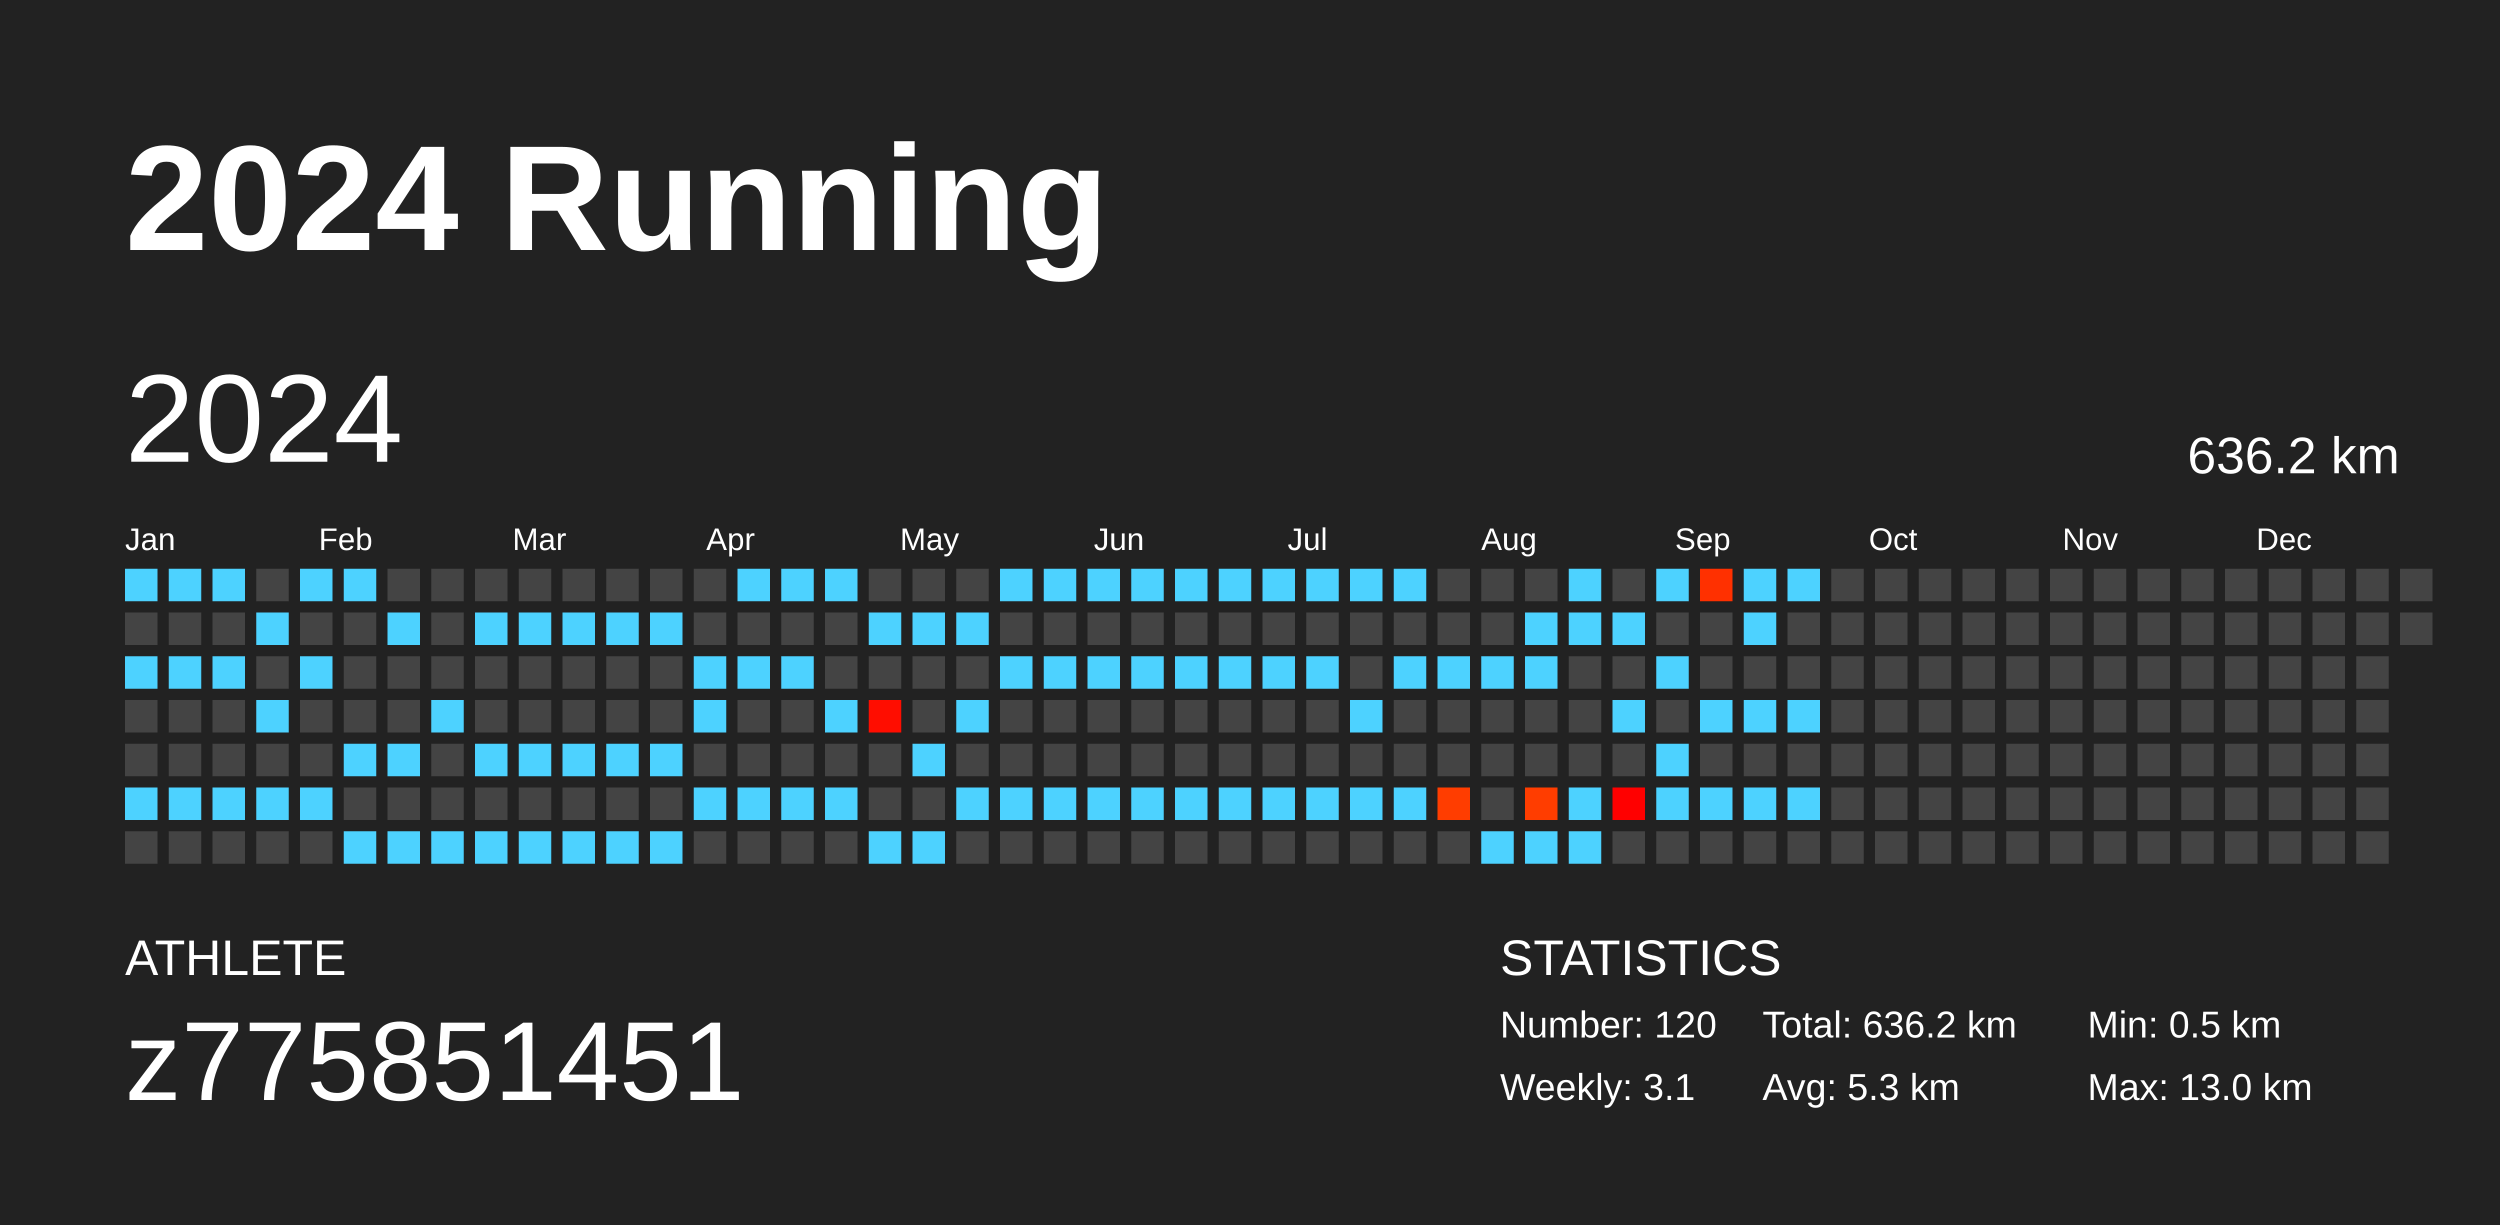
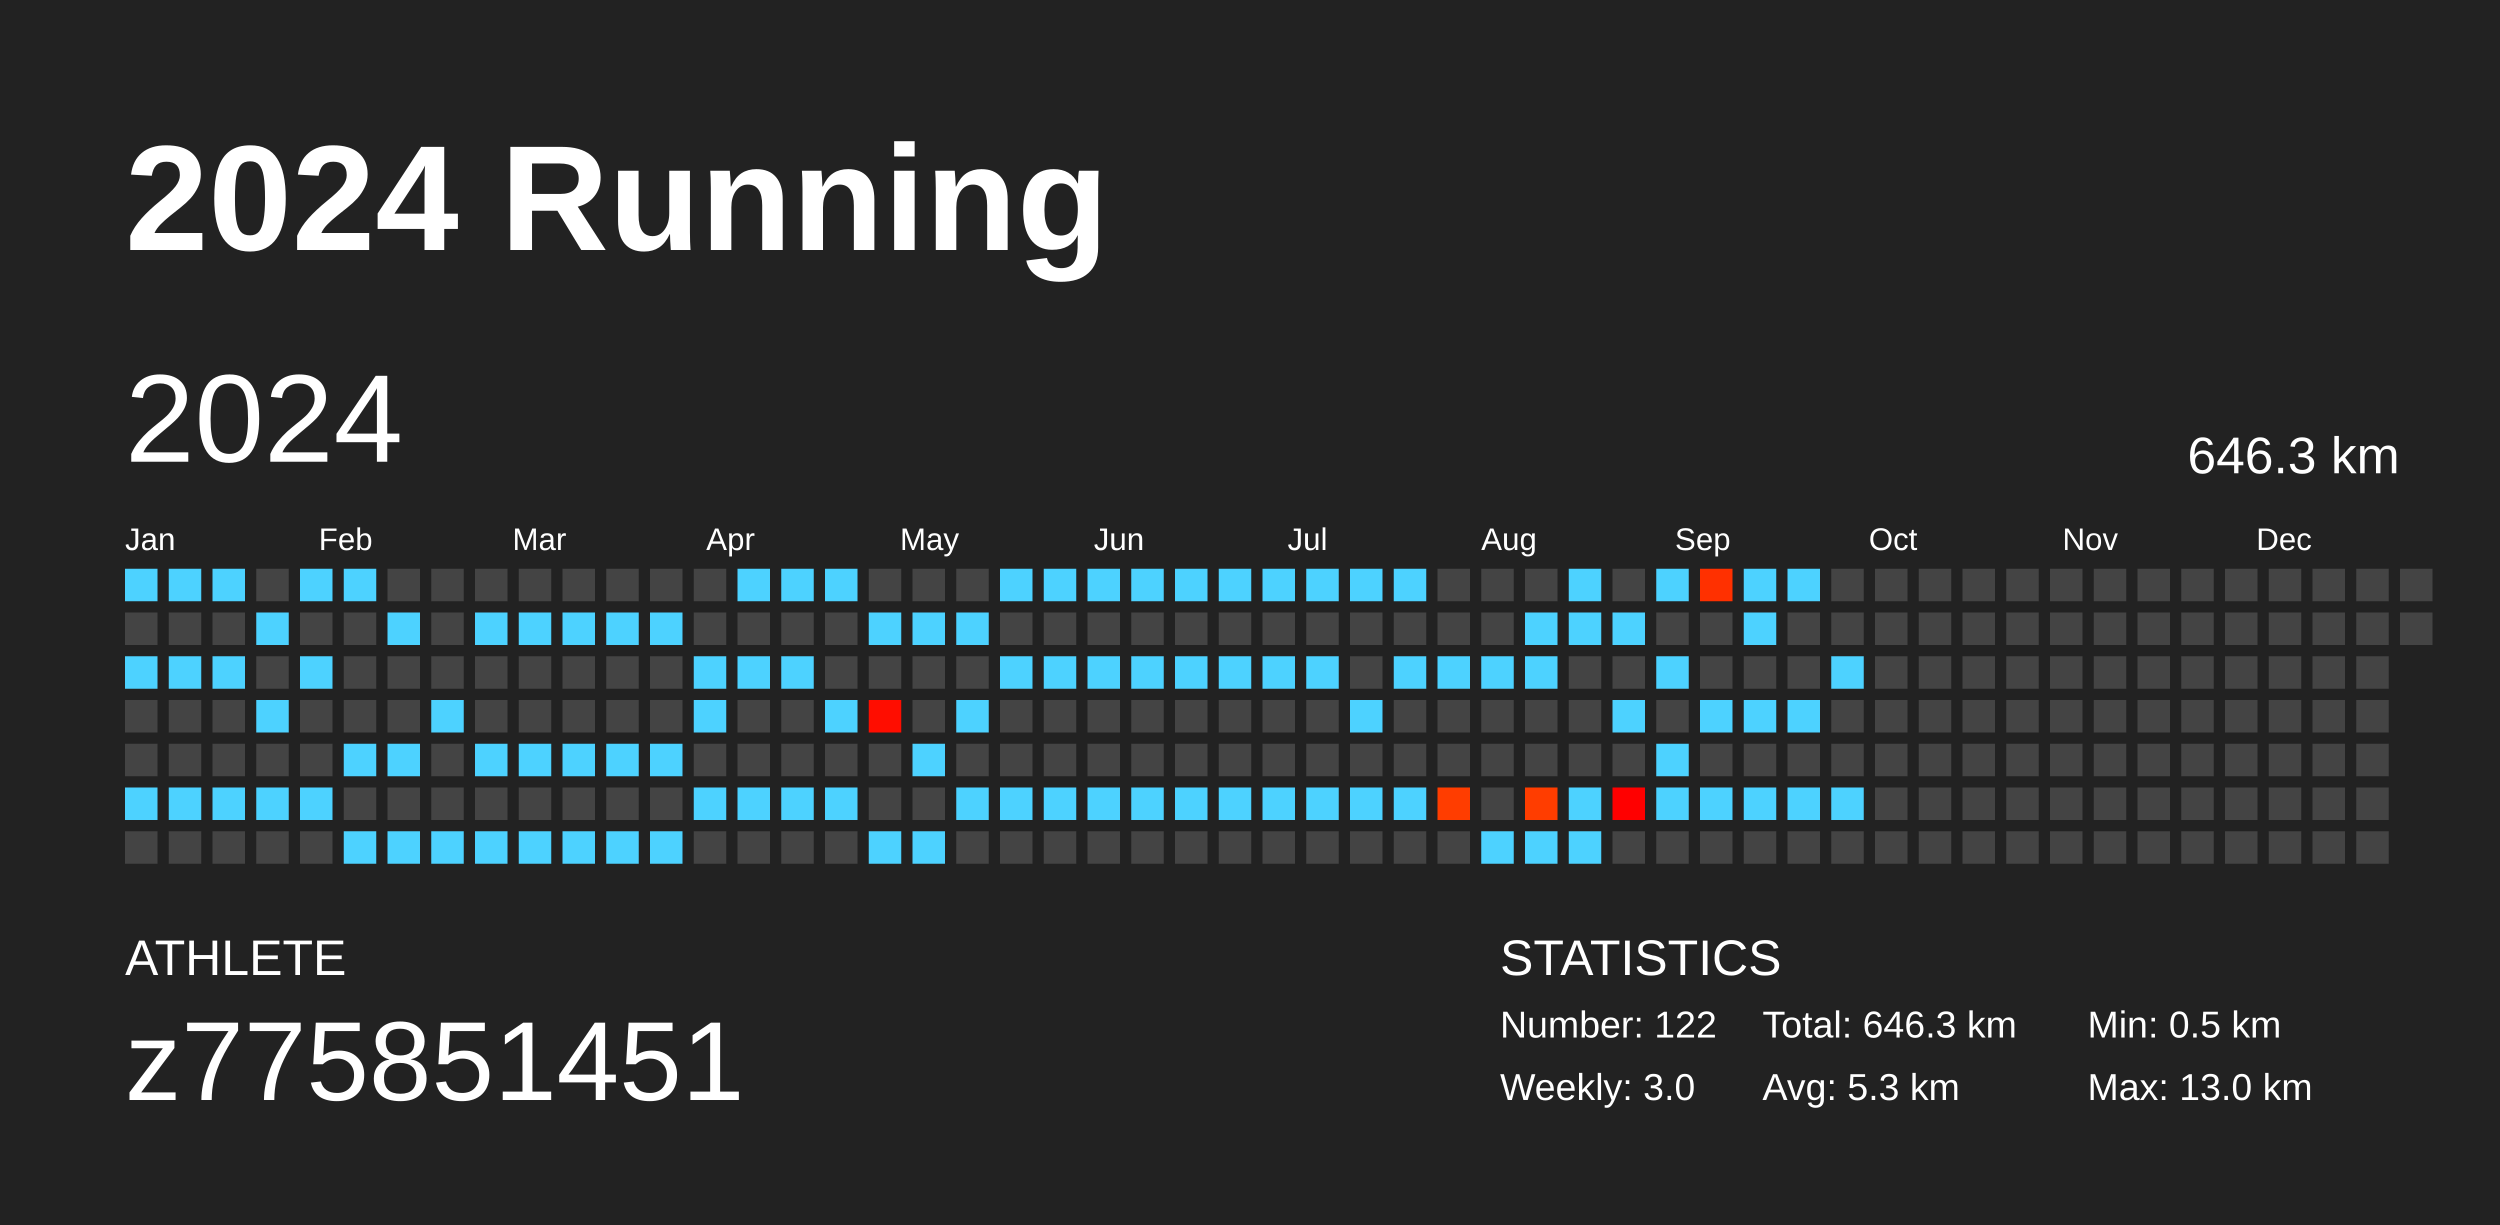
<svg xmlns="http://www.w3.org/2000/svg" baseProfile="full" height="98mm" version="1.1" viewBox="0,0,200,98" width="200mm">
  <defs />
  <rect fill="#222222" height="98" width="200" x="0" y="0" />
  <text fill="#FFFFFF" style="font-size:12px; font-family:Arial; font-weight:bold;" x="10" y="20">2024 Running</text>
  <text fill="#FFFFFF" style="font-size:4px; font-family:Arial" x="10" y="78">ATHLETE</text>
  <text fill="#FFFFFF" style="font-size:9px; font-family:Arial" x="10" y="88">z775851451</text>
  <text fill="#FFFFFF" style="font-size:4px; font-family:Arial" x="120" y="78">STATISTICS</text>
-   <text fill="#FFFFFF" style="font-size:3px; font-family:Arial" x="120" y="83">Number: 120</text>
-   <text fill="#FFFFFF" style="font-size:3px; font-family:Arial" x="120" y="88">Weekly: 3.1</text>
-   <text fill="#FFFFFF" style="font-size:3px; font-family:Arial" x="141" y="83">Total: 636.2 km</text>
+   <text fill="#FFFFFF" style="font-size:3px; font-family:Arial" x="120" y="83">Number: 122</text>
+   <text fill="#FFFFFF" style="font-size:3px; font-family:Arial" x="120" y="88">Weekly: 3.0</text>
+   <text fill="#FFFFFF" style="font-size:3px; font-family:Arial" x="141" y="83">Total: 646.3 km</text>
  <text fill="#FFFFFF" style="font-size:3px; font-family:Arial" x="141" y="88">Avg: 5.3 km</text>
  <text fill="#FFFFFF" style="font-size:3px; font-family:Arial" x="167" y="83">Min: 0.5 km</text>
  <text fill="#FFFFFF" style="font-size:3px; font-family:Arial" x="167" y="88">Max: 13.0 km</text>
  <text dominant-baseline="hanging" fill="#FFFFFF" style="font-size:10.0px; font-family:Arial;" x="10" y="30">2024</text>
-   <text dominant-baseline="hanging" fill="#FFFFFF" style="font-size:4.125px; font-family:Arial;" x="175" y="35">636.2 km</text>
+   <text dominant-baseline="hanging" fill="#FFFFFF" style="font-size:4.125px; font-family:Arial;" x="175" y="35">646.3 km</text>
  <text fill="#FFFFFF" style="font-size:2.5px; font-family:Arial" x="10.0" y="44">Jan</text>
  <text fill="#FFFFFF" style="font-size:2.5px; font-family:Arial" x="25.5" y="44">Feb</text>
  <text fill="#FFFFFF" style="font-size:2.5px; font-family:Arial" x="41.0" y="44">Mar</text>
  <text fill="#FFFFFF" style="font-size:2.5px; font-family:Arial" x="56.5" y="44">Apr</text>
  <text fill="#FFFFFF" style="font-size:2.5px; font-family:Arial" x="72.0" y="44">May</text>
  <text fill="#FFFFFF" style="font-size:2.5px; font-family:Arial" x="87.5" y="44">Jun</text>
  <text fill="#FFFFFF" style="font-size:2.5px; font-family:Arial" x="103.0" y="44">Jul</text>
  <text fill="#FFFFFF" style="font-size:2.5px; font-family:Arial" x="118.5" y="44">Aug</text>
  <text fill="#FFFFFF" style="font-size:2.5px; font-family:Arial" x="134.0" y="44">Sep</text>
  <text fill="#FFFFFF" style="font-size:2.5px; font-family:Arial" x="149.5" y="44">Oct</text>
  <text fill="#FFFFFF" style="font-size:2.5px; font-family:Arial" x="165.0" y="44">Nov</text>
  <text fill="#FFFFFF" style="font-size:2.5px; font-family:Arial" x="180.5" y="44">Dec</text>
  <rect fill="#4dd2ff" height="2.6" width="2.6" x="10.0" y="45.5" />
  <rect fill="#444444" height="2.6" width="2.6" x="10.0" y="49.0" />
  <rect fill="#4dd2ff" height="2.6" width="2.6" x="10.0" y="52.5" />
  <rect fill="#444444" height="2.6" width="2.6" x="10.0" y="56.0" />
  <rect fill="#444444" height="2.6" width="2.6" x="10.0" y="59.5" />
  <rect fill="#4dd2ff" height="2.6" width="2.6" x="10.0" y="63.0" />
  <rect fill="#444444" height="2.6" width="2.6" x="10.0" y="66.5" />
  <rect fill="#4dd2ff" height="2.6" width="2.6" x="13.5" y="45.5" />
  <rect fill="#444444" height="2.6" width="2.6" x="13.5" y="49.0" />
  <rect fill="#4dd2ff" height="2.6" width="2.6" x="13.5" y="52.5" />
  <rect fill="#444444" height="2.6" width="2.6" x="13.5" y="56.0" />
  <rect fill="#444444" height="2.6" width="2.6" x="13.5" y="59.5" />
  <rect fill="#4dd2ff" height="2.6" width="2.6" x="13.5" y="63.0" />
  <rect fill="#444444" height="2.6" width="2.6" x="13.5" y="66.5" />
  <rect fill="#4dd2ff" height="2.6" width="2.6" x="17.0" y="45.5" />
  <rect fill="#444444" height="2.6" width="2.6" x="17.0" y="49.0" />
  <rect fill="#4dd2ff" height="2.6" width="2.6" x="17.0" y="52.5" />
  <rect fill="#444444" height="2.6" width="2.6" x="17.0" y="56.0" />
  <rect fill="#444444" height="2.6" width="2.6" x="17.0" y="59.5" />
  <rect fill="#4dd2ff" height="2.6" width="2.6" x="17.0" y="63.0" />
  <rect fill="#444444" height="2.6" width="2.6" x="17.0" y="66.5" />
  <rect fill="#444444" height="2.6" width="2.6" x="20.5" y="45.5" />
  <rect fill="#4dd2ff" height="2.6" width="2.6" x="20.5" y="49.0" />
  <rect fill="#444444" height="2.6" width="2.6" x="20.5" y="52.5" />
  <rect fill="#4dd2ff" height="2.6" width="2.6" x="20.5" y="56.0" />
  <rect fill="#444444" height="2.6" width="2.6" x="20.5" y="59.5" />
  <rect fill="#4dd2ff" height="2.6" width="2.6" x="20.5" y="63.0" />
  <rect fill="#444444" height="2.6" width="2.6" x="20.5" y="66.5" />
  <rect fill="#4dd2ff" height="2.6" width="2.6" x="24.0" y="45.5" />
  <rect fill="#444444" height="2.6" width="2.6" x="24.0" y="49.0" />
  <rect fill="#4dd2ff" height="2.6" width="2.6" x="24.0" y="52.5" />
  <rect fill="#444444" height="2.6" width="2.6" x="24.0" y="56.0" />
  <rect fill="#444444" height="2.6" width="2.6" x="24.0" y="59.5" />
  <rect fill="#4dd2ff" height="2.6" width="2.6" x="24.0" y="63.0" />
  <rect fill="#444444" height="2.6" width="2.6" x="24.0" y="66.5" />
  <rect fill="#4dd2ff" height="2.6" width="2.6" x="27.5" y="45.5" />
  <rect fill="#444444" height="2.6" width="2.6" x="27.5" y="49.0" />
  <rect fill="#444444" height="2.6" width="2.6" x="27.5" y="52.5" />
  <rect fill="#444444" height="2.6" width="2.6" x="27.5" y="56.0" />
  <rect fill="#4dd2ff" height="2.6" width="2.6" x="27.5" y="59.5" />
  <rect fill="#444444" height="2.6" width="2.6" x="27.5" y="63.0" />
  <rect fill="#4dd2ff" height="2.6" width="2.6" x="27.5" y="66.5" />
  <rect fill="#444444" height="2.6" width="2.6" x="31.0" y="45.5" />
  <rect fill="#4dd2ff" height="2.6" width="2.6" x="31.0" y="49.0" />
  <rect fill="#444444" height="2.6" width="2.6" x="31.0" y="52.5" />
  <rect fill="#444444" height="2.6" width="2.6" x="31.0" y="56.0" />
  <rect fill="#4dd2ff" height="2.6" width="2.6" x="31.0" y="59.5" />
  <rect fill="#444444" height="2.6" width="2.6" x="31.0" y="63.0" />
  <rect fill="#4dd2ff" height="2.6" width="2.6" x="31.0" y="66.5" />
  <rect fill="#444444" height="2.6" width="2.6" x="34.5" y="45.5" />
  <rect fill="#444444" height="2.6" width="2.6" x="34.5" y="49.0" />
  <rect fill="#444444" height="2.6" width="2.6" x="34.5" y="52.5" />
  <rect fill="#4dd2ff" height="2.6" width="2.6" x="34.5" y="56.0" />
  <rect fill="#444444" height="2.6" width="2.6" x="34.5" y="59.5" />
  <rect fill="#444444" height="2.6" width="2.6" x="34.5" y="63.0" />
  <rect fill="#4dd2ff" height="2.6" width="2.6" x="34.5" y="66.5" />
  <rect fill="#444444" height="2.6" width="2.6" x="38.0" y="45.5" />
  <rect fill="#4dd2ff" height="2.6" width="2.6" x="38.0" y="49.0" />
  <rect fill="#444444" height="2.6" width="2.6" x="38.0" y="52.5" />
  <rect fill="#444444" height="2.6" width="2.6" x="38.0" y="56.0" />
  <rect fill="#4dd2ff" height="2.6" width="2.6" x="38.0" y="59.5" />
  <rect fill="#444444" height="2.6" width="2.6" x="38.0" y="63.0" />
  <rect fill="#4dd2ff" height="2.6" width="2.6" x="38.0" y="66.5" />
  <rect fill="#444444" height="2.6" width="2.6" x="41.5" y="45.5" />
  <rect fill="#4dd2ff" height="2.6" width="2.6" x="41.5" y="49.0" />
  <rect fill="#444444" height="2.6" width="2.6" x="41.5" y="52.5" />
  <rect fill="#444444" height="2.6" width="2.6" x="41.5" y="56.0" />
  <rect fill="#4dd2ff" height="2.6" width="2.6" x="41.5" y="59.5" />
  <rect fill="#444444" height="2.6" width="2.6" x="41.5" y="63.0" />
  <rect fill="#4dd2ff" height="2.6" width="2.6" x="41.5" y="66.5" />
  <rect fill="#444444" height="2.6" width="2.6" x="45.0" y="45.5" />
  <rect fill="#4dd2ff" height="2.6" width="2.6" x="45.0" y="49.0" />
  <rect fill="#444444" height="2.6" width="2.6" x="45.0" y="52.5" />
  <rect fill="#444444" height="2.6" width="2.6" x="45.0" y="56.0" />
  <rect fill="#4dd2ff" height="2.6" width="2.6" x="45.0" y="59.5" />
  <rect fill="#444444" height="2.6" width="2.6" x="45.0" y="63.0" />
  <rect fill="#4dd2ff" height="2.6" width="2.6" x="45.0" y="66.5" />
  <rect fill="#444444" height="2.6" width="2.6" x="48.5" y="45.5" />
  <rect fill="#4dd2ff" height="2.6" width="2.6" x="48.5" y="49.0" />
  <rect fill="#444444" height="2.6" width="2.6" x="48.5" y="52.5" />
  <rect fill="#444444" height="2.6" width="2.6" x="48.5" y="56.0" />
  <rect fill="#4dd2ff" height="2.6" width="2.6" x="48.5" y="59.5" />
  <rect fill="#444444" height="2.6" width="2.6" x="48.5" y="63.0" />
  <rect fill="#4dd2ff" height="2.6" width="2.6" x="48.5" y="66.5" />
  <rect fill="#444444" height="2.6" width="2.6" x="52.0" y="45.5" />
  <rect fill="#4dd2ff" height="2.6" width="2.6" x="52.0" y="49.0" />
  <rect fill="#444444" height="2.6" width="2.6" x="52.0" y="52.5" />
  <rect fill="#444444" height="2.6" width="2.6" x="52.0" y="56.0" />
  <rect fill="#4dd2ff" height="2.6" width="2.6" x="52.0" y="59.5" />
  <rect fill="#444444" height="2.6" width="2.6" x="52.0" y="63.0" />
  <rect fill="#4dd2ff" height="2.6" width="2.6" x="52.0" y="66.5" />
  <rect fill="#444444" height="2.6" width="2.6" x="55.5" y="45.5" />
  <rect fill="#444444" height="2.6" width="2.6" x="55.5" y="49.0" />
  <rect fill="#4dd2ff" height="2.6" width="2.6" x="55.5" y="52.5" />
  <rect fill="#4dd2ff" height="2.6" width="2.6" x="55.5" y="56.0" />
  <rect fill="#444444" height="2.6" width="2.6" x="55.5" y="59.5" />
  <rect fill="#4dd2ff" height="2.6" width="2.6" x="55.5" y="63.0" />
  <rect fill="#444444" height="2.6" width="2.6" x="55.5" y="66.5" />
  <rect fill="#4dd2ff" height="2.6" width="2.6" x="59.0" y="45.5" />
  <rect fill="#444444" height="2.6" width="2.6" x="59.0" y="49.0" />
  <rect fill="#4dd2ff" height="2.6" width="2.6" x="59.0" y="52.5" />
  <rect fill="#444444" height="2.6" width="2.6" x="59.0" y="56.0" />
  <rect fill="#444444" height="2.6" width="2.6" x="59.0" y="59.5" />
  <rect fill="#4dd2ff" height="2.6" width="2.6" x="59.0" y="63.0" />
  <rect fill="#444444" height="2.6" width="2.6" x="59.0" y="66.5" />
  <rect fill="#4dd2ff" height="2.6" width="2.6" x="62.5" y="45.5" />
  <rect fill="#444444" height="2.6" width="2.6" x="62.5" y="49.0" />
  <rect fill="#4dd2ff" height="2.6" width="2.6" x="62.5" y="52.5" />
  <rect fill="#444444" height="2.6" width="2.6" x="62.5" y="56.0" />
  <rect fill="#444444" height="2.6" width="2.6" x="62.5" y="59.5" />
  <rect fill="#4dd2ff" height="2.6" width="2.6" x="62.5" y="63.0" />
  <rect fill="#444444" height="2.6" width="2.6" x="62.5" y="66.5" />
  <rect fill="#4dd2ff" height="2.6" width="2.6" x="66.0" y="45.5" />
  <rect fill="#444444" height="2.6" width="2.6" x="66.0" y="49.0" />
  <rect fill="#444444" height="2.6" width="2.6" x="66.0" y="52.5" />
  <rect fill="#4dd2ff" height="2.6" width="2.6" x="66.0" y="56.0" />
  <rect fill="#444444" height="2.6" width="2.6" x="66.0" y="59.5" />
  <rect fill="#4dd2ff" height="2.6" width="2.6" x="66.0" y="63.0" />
  <rect fill="#444444" height="2.6" width="2.6" x="66.0" y="66.5" />
  <rect fill="#444444" height="2.6" width="2.6" x="69.5" y="45.5" />
  <rect fill="#4dd2ff" height="2.6" width="2.6" x="69.5" y="49.0" />
  <rect fill="#444444" height="2.6" width="2.6" x="69.5" y="52.5" />
  <rect fill="#ff0d00" height="2.6" width="2.6" x="69.5" y="56.0" />
  <rect fill="#444444" height="2.6" width="2.6" x="69.5" y="59.5" />
  <rect fill="#444444" height="2.6" width="2.6" x="69.5" y="63.0" />
  <rect fill="#4dd2ff" height="2.6" width="2.6" x="69.5" y="66.5" />
  <rect fill="#444444" height="2.6" width="2.6" x="73.0" y="45.5" />
  <rect fill="#4dd2ff" height="2.6" width="2.6" x="73.0" y="49.0" />
  <rect fill="#444444" height="2.6" width="2.6" x="73.0" y="52.5" />
  <rect fill="#444444" height="2.6" width="2.6" x="73.0" y="56.0" />
  <rect fill="#4dd2ff" height="2.6" width="2.6" x="73.0" y="59.5" />
  <rect fill="#444444" height="2.6" width="2.6" x="73.0" y="63.0" />
  <rect fill="#4dd2ff" height="2.6" width="2.6" x="73.0" y="66.5" />
  <rect fill="#444444" height="2.6" width="2.6" x="76.5" y="45.5" />
  <rect fill="#4dd2ff" height="2.6" width="2.6" x="76.5" y="49.0" />
  <rect fill="#444444" height="2.6" width="2.6" x="76.5" y="52.5" />
  <rect fill="#4dd2ff" height="2.6" width="2.6" x="76.5" y="56.0" />
  <rect fill="#444444" height="2.6" width="2.6" x="76.5" y="59.5" />
  <rect fill="#4dd2ff" height="2.6" width="2.6" x="76.5" y="63.0" />
  <rect fill="#444444" height="2.6" width="2.6" x="76.5" y="66.5" />
  <rect fill="#4dd2ff" height="2.6" width="2.6" x="80.0" y="45.5" />
  <rect fill="#444444" height="2.6" width="2.6" x="80.0" y="49.0" />
  <rect fill="#4dd2ff" height="2.6" width="2.6" x="80.0" y="52.5" />
  <rect fill="#444444" height="2.6" width="2.6" x="80.0" y="56.0" />
  <rect fill="#444444" height="2.6" width="2.6" x="80.0" y="59.5" />
  <rect fill="#4dd2ff" height="2.6" width="2.6" x="80.0" y="63.0" />
  <rect fill="#444444" height="2.6" width="2.6" x="80.0" y="66.5" />
  <rect fill="#4dd2ff" height="2.6" width="2.6" x="83.5" y="45.5" />
  <rect fill="#444444" height="2.6" width="2.6" x="83.5" y="49.0" />
  <rect fill="#4dd2ff" height="2.6" width="2.6" x="83.5" y="52.5" />
  <rect fill="#444444" height="2.6" width="2.6" x="83.5" y="56.0" />
  <rect fill="#444444" height="2.6" width="2.6" x="83.5" y="59.5" />
  <rect fill="#4dd2ff" height="2.6" width="2.6" x="83.5" y="63.0" />
  <rect fill="#444444" height="2.6" width="2.6" x="83.5" y="66.5" />
  <rect fill="#4dd2ff" height="2.6" width="2.6" x="87.0" y="45.5" />
  <rect fill="#444444" height="2.6" width="2.6" x="87.0" y="49.0" />
  <rect fill="#4dd2ff" height="2.6" width="2.6" x="87.0" y="52.5" />
  <rect fill="#444444" height="2.6" width="2.6" x="87.0" y="56.0" />
  <rect fill="#444444" height="2.6" width="2.6" x="87.0" y="59.5" />
  <rect fill="#4dd2ff" height="2.6" width="2.6" x="87.0" y="63.0" />
  <rect fill="#444444" height="2.6" width="2.6" x="87.0" y="66.5" />
  <rect fill="#4dd2ff" height="2.6" width="2.6" x="90.5" y="45.5" />
  <rect fill="#444444" height="2.6" width="2.6" x="90.5" y="49.0" />
  <rect fill="#4dd2ff" height="2.6" width="2.6" x="90.5" y="52.5" />
  <rect fill="#444444" height="2.6" width="2.6" x="90.5" y="56.0" />
  <rect fill="#444444" height="2.6" width="2.6" x="90.5" y="59.5" />
  <rect fill="#4dd2ff" height="2.6" width="2.6" x="90.5" y="63.0" />
  <rect fill="#444444" height="2.6" width="2.6" x="90.5" y="66.5" />
  <rect fill="#4dd2ff" height="2.6" width="2.6" x="94.0" y="45.5" />
  <rect fill="#444444" height="2.6" width="2.6" x="94.0" y="49.0" />
  <rect fill="#4dd2ff" height="2.6" width="2.6" x="94.0" y="52.5" />
  <rect fill="#444444" height="2.6" width="2.6" x="94.0" y="56.0" />
  <rect fill="#444444" height="2.6" width="2.6" x="94.0" y="59.5" />
  <rect fill="#4dd2ff" height="2.6" width="2.6" x="94.0" y="63.0" />
  <rect fill="#444444" height="2.6" width="2.6" x="94.0" y="66.5" />
  <rect fill="#4dd2ff" height="2.6" width="2.6" x="97.5" y="45.5" />
  <rect fill="#444444" height="2.6" width="2.6" x="97.5" y="49.0" />
  <rect fill="#4dd2ff" height="2.6" width="2.6" x="97.5" y="52.5" />
  <rect fill="#444444" height="2.6" width="2.6" x="97.5" y="56.0" />
  <rect fill="#444444" height="2.6" width="2.6" x="97.5" y="59.5" />
  <rect fill="#4dd2ff" height="2.6" width="2.6" x="97.5" y="63.0" />
  <rect fill="#444444" height="2.6" width="2.6" x="97.5" y="66.5" />
  <rect fill="#4dd2ff" height="2.6" width="2.6" x="101.0" y="45.5" />
  <rect fill="#444444" height="2.6" width="2.6" x="101.0" y="49.0" />
  <rect fill="#4dd2ff" height="2.6" width="2.6" x="101.0" y="52.5" />
  <rect fill="#444444" height="2.6" width="2.6" x="101.0" y="56.0" />
  <rect fill="#444444" height="2.6" width="2.6" x="101.0" y="59.5" />
  <rect fill="#4dd2ff" height="2.6" width="2.6" x="101.0" y="63.0" />
  <rect fill="#444444" height="2.6" width="2.6" x="101.0" y="66.5" />
  <rect fill="#4dd2ff" height="2.6" width="2.6" x="104.5" y="45.5" />
  <rect fill="#444444" height="2.6" width="2.6" x="104.5" y="49.0" />
  <rect fill="#4dd2ff" height="2.6" width="2.6" x="104.5" y="52.5" />
  <rect fill="#444444" height="2.6" width="2.6" x="104.5" y="56.0" />
  <rect fill="#444444" height="2.6" width="2.6" x="104.5" y="59.5" />
  <rect fill="#4dd2ff" height="2.6" width="2.6" x="104.5" y="63.0" />
  <rect fill="#444444" height="2.6" width="2.6" x="104.5" y="66.5" />
  <rect fill="#4dd2ff" height="2.6" width="2.6" x="108.0" y="45.5" />
  <rect fill="#444444" height="2.6" width="2.6" x="108.0" y="49.0" />
  <rect fill="#444444" height="2.6" width="2.6" x="108.0" y="52.5" />
  <rect fill="#4dd2ff" height="2.6" width="2.6" x="108.0" y="56.0" />
  <rect fill="#444444" height="2.6" width="2.6" x="108.0" y="59.5" />
  <rect fill="#4dd2ff" height="2.6" width="2.6" x="108.0" y="63.0" />
  <rect fill="#444444" height="2.6" width="2.6" x="108.0" y="66.5" />
  <rect fill="#4dd2ff" height="2.6" width="2.6" x="111.5" y="45.5" />
  <rect fill="#444444" height="2.6" width="2.6" x="111.5" y="49.0" />
  <rect fill="#4dd2ff" height="2.6" width="2.6" x="111.5" y="52.5" />
  <rect fill="#444444" height="2.6" width="2.6" x="111.5" y="56.0" />
  <rect fill="#444444" height="2.6" width="2.6" x="111.5" y="59.5" />
  <rect fill="#4dd2ff" height="2.6" width="2.6" x="111.5" y="63.0" />
  <rect fill="#444444" height="2.6" width="2.6" x="111.5" y="66.5" />
  <rect fill="#444444" height="2.6" width="2.6" x="115.0" y="45.5" />
  <rect fill="#444444" height="2.6" width="2.6" x="115.0" y="49.0" />
  <rect fill="#4dd2ff" height="2.6" width="2.6" x="115.0" y="52.5" />
  <rect fill="#444444" height="2.6" width="2.6" x="115.0" y="56.0" />
  <rect fill="#444444" height="2.6" width="2.6" x="115.0" y="59.5" />
  <rect fill="#ff3d00" height="2.6" width="2.6" x="115.0" y="63.0" />
  <rect fill="#444444" height="2.6" width="2.6" x="115.0" y="66.5" />
  <rect fill="#444444" height="2.6" width="2.6" x="118.5" y="45.5" />
  <rect fill="#444444" height="2.6" width="2.6" x="118.5" y="49.0" />
  <rect fill="#4dd2ff" height="2.6" width="2.6" x="118.5" y="52.5" />
  <rect fill="#444444" height="2.6" width="2.6" x="118.5" y="56.0" />
  <rect fill="#444444" height="2.6" width="2.6" x="118.5" y="59.5" />
  <rect fill="#444444" height="2.6" width="2.6" x="118.5" y="63.0" />
  <rect fill="#4dd2ff" height="2.6" width="2.6" x="118.5" y="66.5" />
  <rect fill="#444444" height="2.6" width="2.6" x="122.0" y="45.5" />
  <rect fill="#4dd2ff" height="2.6" width="2.6" x="122.0" y="49.0" />
  <rect fill="#4dd2ff" height="2.6" width="2.6" x="122.0" y="52.5" />
  <rect fill="#444444" height="2.6" width="2.6" x="122.0" y="56.0" />
  <rect fill="#444444" height="2.6" width="2.6" x="122.0" y="59.5" />
  <rect fill="#ff3d00" height="2.6" width="2.6" x="122.0" y="63.0" />
  <rect fill="#4dd2ff" height="2.6" width="2.6" x="122.0" y="66.5" />
  <rect fill="#4dd2ff" height="2.6" width="2.6" x="125.5" y="45.5" />
  <rect fill="#4dd2ff" height="2.6" width="2.6" x="125.5" y="49.0" />
  <rect fill="#444444" height="2.6" width="2.6" x="125.5" y="52.5" />
  <rect fill="#444444" height="2.6" width="2.6" x="125.5" y="56.0" />
  <rect fill="#444444" height="2.6" width="2.6" x="125.5" y="59.5" />
  <rect fill="#4dd2ff" height="2.6" width="2.6" x="125.5" y="63.0" />
  <rect fill="#4dd2ff" height="2.6" width="2.6" x="125.5" y="66.5" />
  <rect fill="#444444" height="2.6" width="2.6" x="129.0" y="45.5" />
  <rect fill="#4dd2ff" height="2.6" width="2.6" x="129.0" y="49.0" />
  <rect fill="#444444" height="2.6" width="2.6" x="129.0" y="52.5" />
  <rect fill="#4dd2ff" height="2.6" width="2.6" x="129.0" y="56.0" />
  <rect fill="#444444" height="2.6" width="2.6" x="129.0" y="59.5" />
  <rect fill="#ff0000" height="2.6" width="2.6" x="129.0" y="63.0" />
  <rect fill="#444444" height="2.6" width="2.6" x="129.0" y="66.5" />
  <rect fill="#4dd2ff" height="2.6" width="2.6" x="132.5" y="45.5" />
  <rect fill="#444444" height="2.6" width="2.6" x="132.5" y="49.0" />
  <rect fill="#4dd2ff" height="2.6" width="2.6" x="132.5" y="52.5" />
  <rect fill="#444444" height="2.6" width="2.6" x="132.5" y="56.0" />
  <rect fill="#4dd2ff" height="2.6" width="2.6" x="132.5" y="59.5" />
  <rect fill="#4dd2ff" height="2.6" width="2.6" x="132.5" y="63.0" />
  <rect fill="#444444" height="2.6" width="2.6" x="132.5" y="66.5" />
  <rect fill="#ff3000" height="2.6" width="2.6" x="136.0" y="45.5" />
  <rect fill="#444444" height="2.6" width="2.6" x="136.0" y="49.0" />
  <rect fill="#444444" height="2.6" width="2.6" x="136.0" y="52.5" />
  <rect fill="#4dd2ff" height="2.6" width="2.6" x="136.0" y="56.0" />
  <rect fill="#444444" height="2.6" width="2.6" x="136.0" y="59.5" />
  <rect fill="#4dd2ff" height="2.6" width="2.6" x="136.0" y="63.0" />
  <rect fill="#444444" height="2.6" width="2.6" x="136.0" y="66.5" />
  <rect fill="#4dd2ff" height="2.6" width="2.6" x="139.5" y="45.5" />
  <rect fill="#4dd2ff" height="2.6" width="2.6" x="139.5" y="49.0" />
  <rect fill="#444444" height="2.6" width="2.6" x="139.5" y="52.5" />
  <rect fill="#4dd2ff" height="2.6" width="2.6" x="139.5" y="56.0" />
  <rect fill="#444444" height="2.6" width="2.6" x="139.5" y="59.5" />
  <rect fill="#4dd2ff" height="2.6" width="2.6" x="139.5" y="63.0" />
  <rect fill="#444444" height="2.6" width="2.6" x="139.5" y="66.5" />
  <rect fill="#4dd2ff" height="2.6" width="2.6" x="143.0" y="45.5" />
  <rect fill="#444444" height="2.6" width="2.6" x="143.0" y="49.0" />
  <rect fill="#444444" height="2.6" width="2.6" x="143.0" y="52.5" />
  <rect fill="#4dd2ff" height="2.6" width="2.6" x="143.0" y="56.0" />
  <rect fill="#444444" height="2.6" width="2.6" x="143.0" y="59.5" />
  <rect fill="#4dd2ff" height="2.6" width="2.6" x="143.0" y="63.0" />
  <rect fill="#444444" height="2.6" width="2.6" x="143.0" y="66.5" />
  <rect fill="#444444" height="2.6" width="2.6" x="146.5" y="45.5" />
  <rect fill="#444444" height="2.6" width="2.6" x="146.5" y="49.0" />
-   <rect fill="#444444" height="2.6" width="2.6" x="146.5" y="52.5" />
+   <rect fill="#4dd2ff" height="2.6" width="2.6" x="146.5" y="52.5" />
  <rect fill="#444444" height="2.6" width="2.6" x="146.5" y="56.0" />
  <rect fill="#444444" height="2.6" width="2.6" x="146.5" y="59.5" />
-   <rect fill="#444444" height="2.6" width="2.6" x="146.5" y="63.0" />
+   <rect fill="#4dd2ff" height="2.6" width="2.6" x="146.5" y="63.0" />
  <rect fill="#444444" height="2.6" width="2.6" x="146.5" y="66.5" />
  <rect fill="#444444" height="2.6" width="2.6" x="150.0" y="45.5" />
  <rect fill="#444444" height="2.6" width="2.6" x="150.0" y="49.0" />
  <rect fill="#444444" height="2.6" width="2.6" x="150.0" y="52.5" />
  <rect fill="#444444" height="2.6" width="2.6" x="150.0" y="56.0" />
  <rect fill="#444444" height="2.6" width="2.6" x="150.0" y="59.5" />
  <rect fill="#444444" height="2.6" width="2.6" x="150.0" y="63.0" />
  <rect fill="#444444" height="2.6" width="2.6" x="150.0" y="66.5" />
  <rect fill="#444444" height="2.6" width="2.6" x="153.5" y="45.5" />
  <rect fill="#444444" height="2.6" width="2.6" x="153.5" y="49.0" />
  <rect fill="#444444" height="2.6" width="2.6" x="153.5" y="52.5" />
  <rect fill="#444444" height="2.6" width="2.6" x="153.5" y="56.0" />
  <rect fill="#444444" height="2.6" width="2.6" x="153.5" y="59.5" />
  <rect fill="#444444" height="2.6" width="2.6" x="153.5" y="63.0" />
  <rect fill="#444444" height="2.6" width="2.6" x="153.5" y="66.5" />
  <rect fill="#444444" height="2.6" width="2.6" x="157.0" y="45.5" />
  <rect fill="#444444" height="2.6" width="2.6" x="157.0" y="49.0" />
  <rect fill="#444444" height="2.6" width="2.6" x="157.0" y="52.5" />
  <rect fill="#444444" height="2.6" width="2.6" x="157.0" y="56.0" />
  <rect fill="#444444" height="2.6" width="2.6" x="157.0" y="59.5" />
  <rect fill="#444444" height="2.6" width="2.6" x="157.0" y="63.0" />
  <rect fill="#444444" height="2.6" width="2.6" x="157.0" y="66.5" />
  <rect fill="#444444" height="2.6" width="2.6" x="160.5" y="45.5" />
  <rect fill="#444444" height="2.6" width="2.6" x="160.5" y="49.0" />
  <rect fill="#444444" height="2.6" width="2.6" x="160.5" y="52.5" />
  <rect fill="#444444" height="2.6" width="2.6" x="160.5" y="56.0" />
  <rect fill="#444444" height="2.6" width="2.6" x="160.5" y="59.5" />
  <rect fill="#444444" height="2.6" width="2.6" x="160.5" y="63.0" />
  <rect fill="#444444" height="2.6" width="2.6" x="160.5" y="66.5" />
  <rect fill="#444444" height="2.6" width="2.6" x="164.0" y="45.5" />
  <rect fill="#444444" height="2.6" width="2.6" x="164.0" y="49.0" />
  <rect fill="#444444" height="2.6" width="2.6" x="164.0" y="52.5" />
  <rect fill="#444444" height="2.6" width="2.6" x="164.0" y="56.0" />
  <rect fill="#444444" height="2.6" width="2.6" x="164.0" y="59.5" />
  <rect fill="#444444" height="2.6" width="2.6" x="164.0" y="63.0" />
  <rect fill="#444444" height="2.6" width="2.6" x="164.0" y="66.5" />
  <rect fill="#444444" height="2.6" width="2.6" x="167.5" y="45.5" />
  <rect fill="#444444" height="2.6" width="2.6" x="167.5" y="49.0" />
  <rect fill="#444444" height="2.6" width="2.6" x="167.5" y="52.5" />
  <rect fill="#444444" height="2.6" width="2.6" x="167.5" y="56.0" />
  <rect fill="#444444" height="2.6" width="2.6" x="167.5" y="59.5" />
  <rect fill="#444444" height="2.6" width="2.6" x="167.5" y="63.0" />
  <rect fill="#444444" height="2.6" width="2.6" x="167.5" y="66.5" />
  <rect fill="#444444" height="2.6" width="2.6" x="171.0" y="45.5" />
  <rect fill="#444444" height="2.6" width="2.6" x="171.0" y="49.0" />
  <rect fill="#444444" height="2.6" width="2.6" x="171.0" y="52.5" />
  <rect fill="#444444" height="2.6" width="2.6" x="171.0" y="56.0" />
  <rect fill="#444444" height="2.6" width="2.6" x="171.0" y="59.5" />
  <rect fill="#444444" height="2.6" width="2.6" x="171.0" y="63.0" />
  <rect fill="#444444" height="2.6" width="2.6" x="171.0" y="66.5" />
  <rect fill="#444444" height="2.6" width="2.6" x="174.5" y="45.5" />
  <rect fill="#444444" height="2.6" width="2.6" x="174.5" y="49.0" />
  <rect fill="#444444" height="2.6" width="2.6" x="174.5" y="52.5" />
  <rect fill="#444444" height="2.6" width="2.6" x="174.5" y="56.0" />
  <rect fill="#444444" height="2.6" width="2.6" x="174.5" y="59.5" />
  <rect fill="#444444" height="2.6" width="2.6" x="174.5" y="63.0" />
  <rect fill="#444444" height="2.6" width="2.6" x="174.5" y="66.5" />
  <rect fill="#444444" height="2.6" width="2.6" x="178.0" y="45.5" />
  <rect fill="#444444" height="2.6" width="2.6" x="178.0" y="49.0" />
  <rect fill="#444444" height="2.6" width="2.6" x="178.0" y="52.5" />
  <rect fill="#444444" height="2.6" width="2.6" x="178.0" y="56.0" />
  <rect fill="#444444" height="2.6" width="2.6" x="178.0" y="59.5" />
  <rect fill="#444444" height="2.6" width="2.6" x="178.0" y="63.0" />
  <rect fill="#444444" height="2.6" width="2.6" x="178.0" y="66.5" />
  <rect fill="#444444" height="2.6" width="2.6" x="181.5" y="45.5" />
  <rect fill="#444444" height="2.6" width="2.6" x="181.5" y="49.0" />
  <rect fill="#444444" height="2.6" width="2.6" x="181.5" y="52.5" />
  <rect fill="#444444" height="2.6" width="2.6" x="181.5" y="56.0" />
  <rect fill="#444444" height="2.6" width="2.6" x="181.5" y="59.5" />
  <rect fill="#444444" height="2.6" width="2.6" x="181.5" y="63.0" />
  <rect fill="#444444" height="2.6" width="2.6" x="181.5" y="66.5" />
  <rect fill="#444444" height="2.6" width="2.6" x="185.0" y="45.5" />
  <rect fill="#444444" height="2.6" width="2.6" x="185.0" y="49.0" />
  <rect fill="#444444" height="2.6" width="2.6" x="185.0" y="52.5" />
  <rect fill="#444444" height="2.6" width="2.6" x="185.0" y="56.0" />
  <rect fill="#444444" height="2.6" width="2.6" x="185.0" y="59.5" />
  <rect fill="#444444" height="2.6" width="2.6" x="185.0" y="63.0" />
  <rect fill="#444444" height="2.6" width="2.6" x="185.0" y="66.5" />
  <rect fill="#444444" height="2.6" width="2.6" x="188.5" y="45.5" />
  <rect fill="#444444" height="2.6" width="2.6" x="188.5" y="49.0" />
  <rect fill="#444444" height="2.6" width="2.6" x="188.5" y="52.5" />
  <rect fill="#444444" height="2.6" width="2.6" x="188.5" y="56.0" />
  <rect fill="#444444" height="2.6" width="2.6" x="188.5" y="59.5" />
  <rect fill="#444444" height="2.6" width="2.6" x="188.5" y="63.0" />
  <rect fill="#444444" height="2.6" width="2.6" x="188.5" y="66.5" />
  <rect fill="#444444" height="2.6" width="2.6" x="192.0" y="45.5" />
  <rect fill="#444444" height="2.6" width="2.6" x="192.0" y="49.0" />
</svg>
